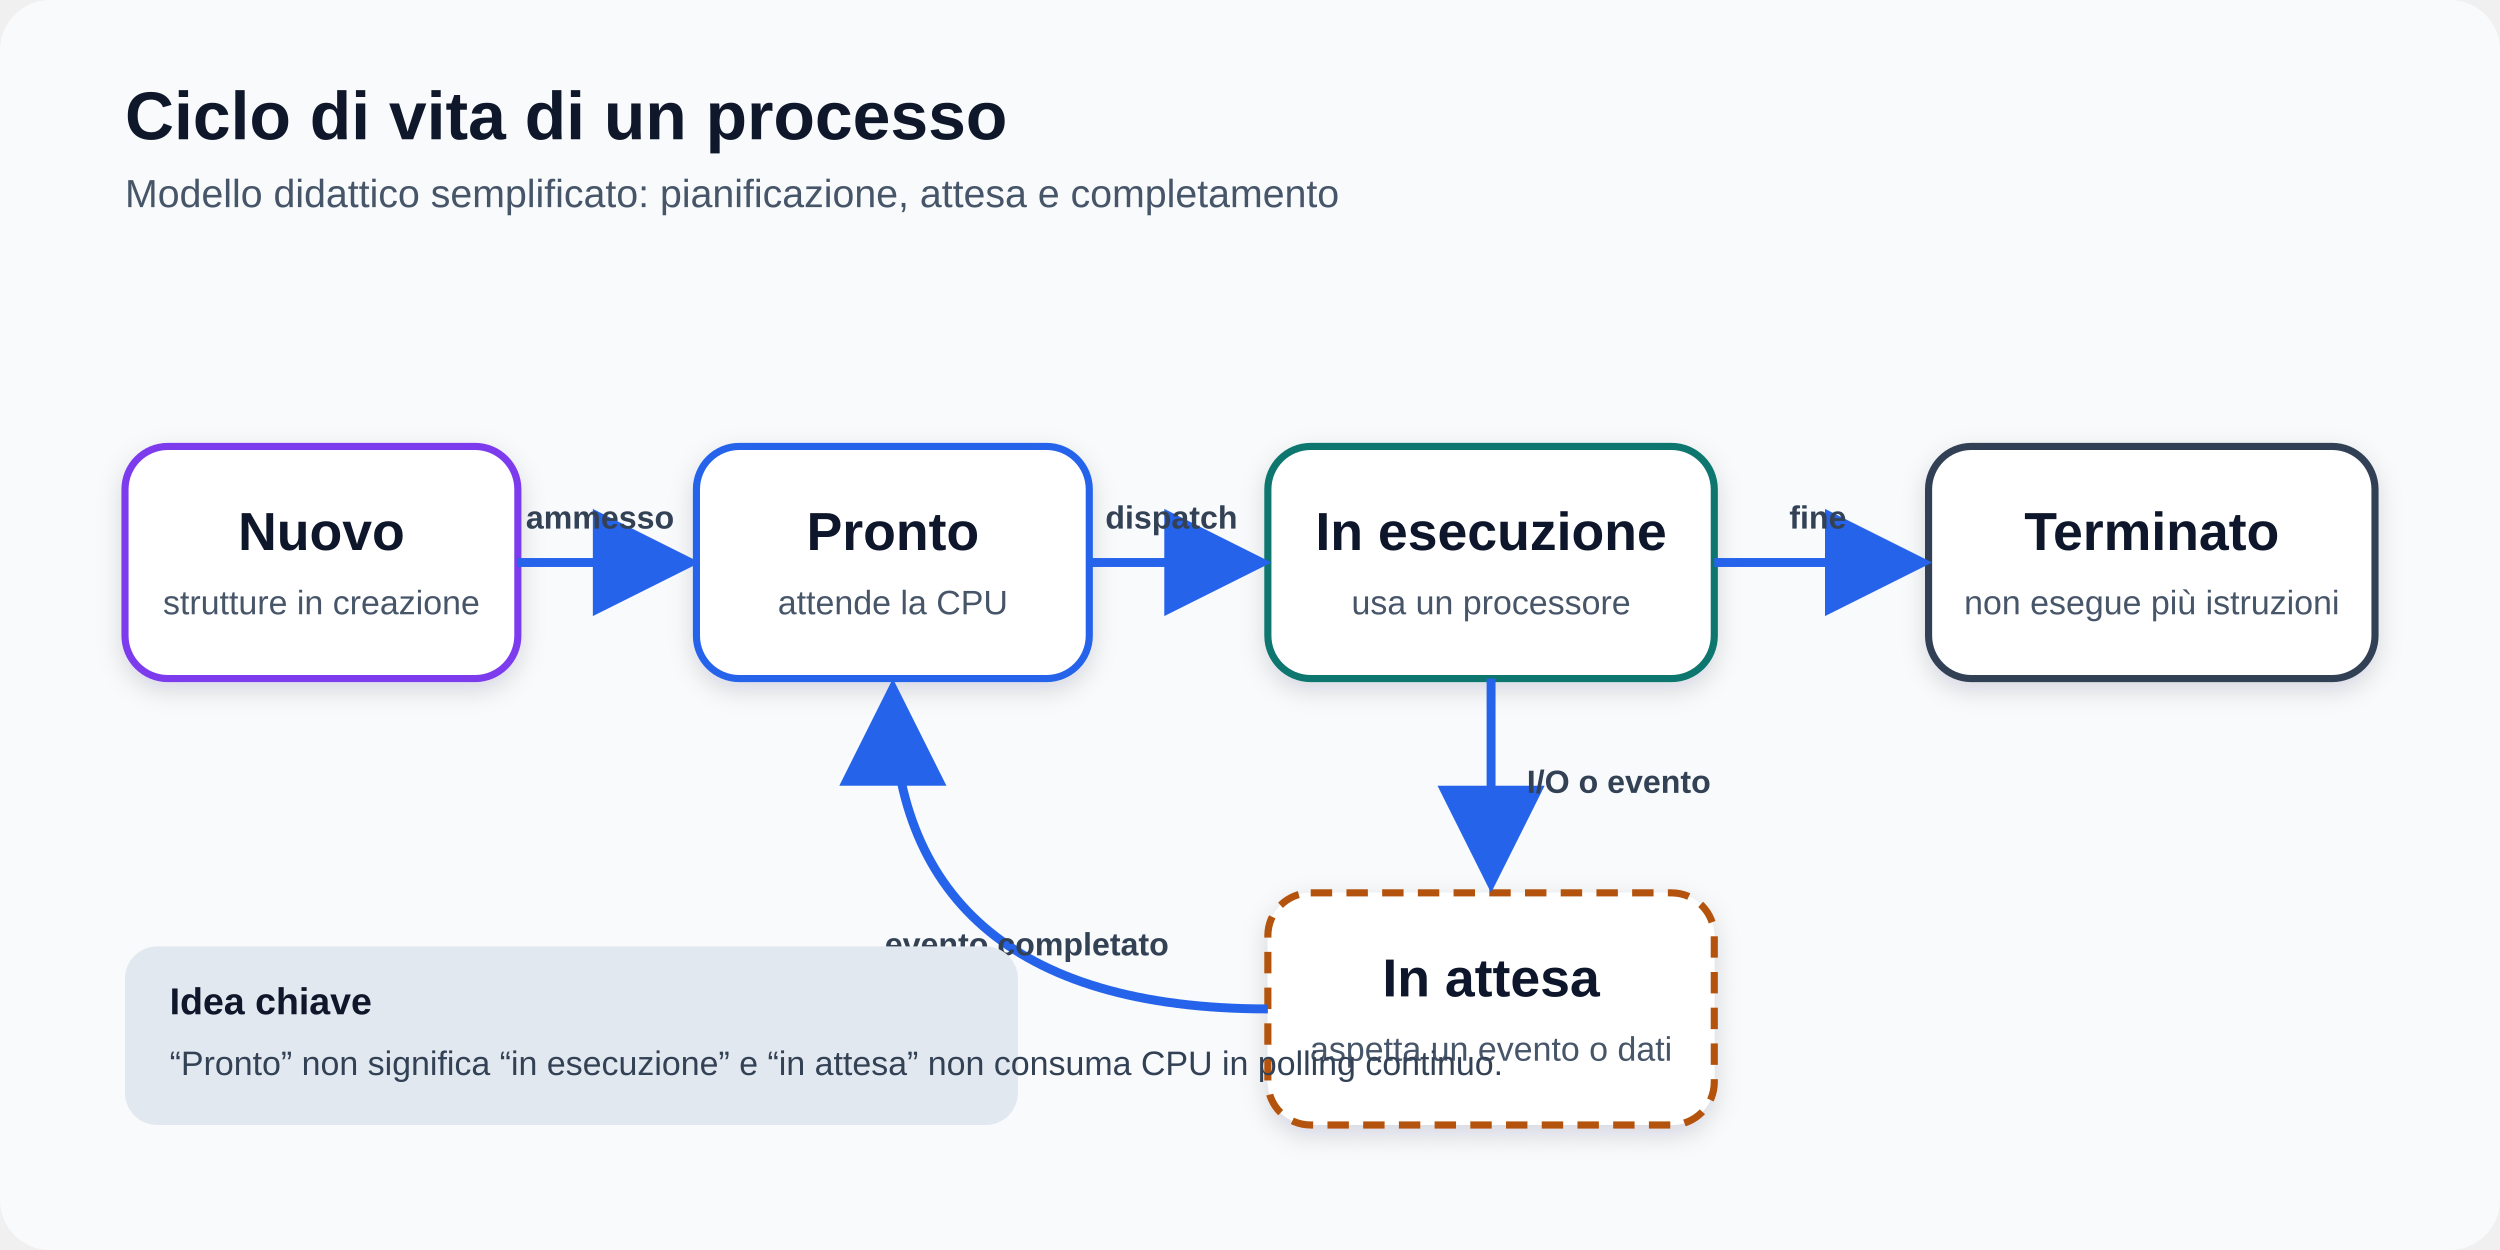
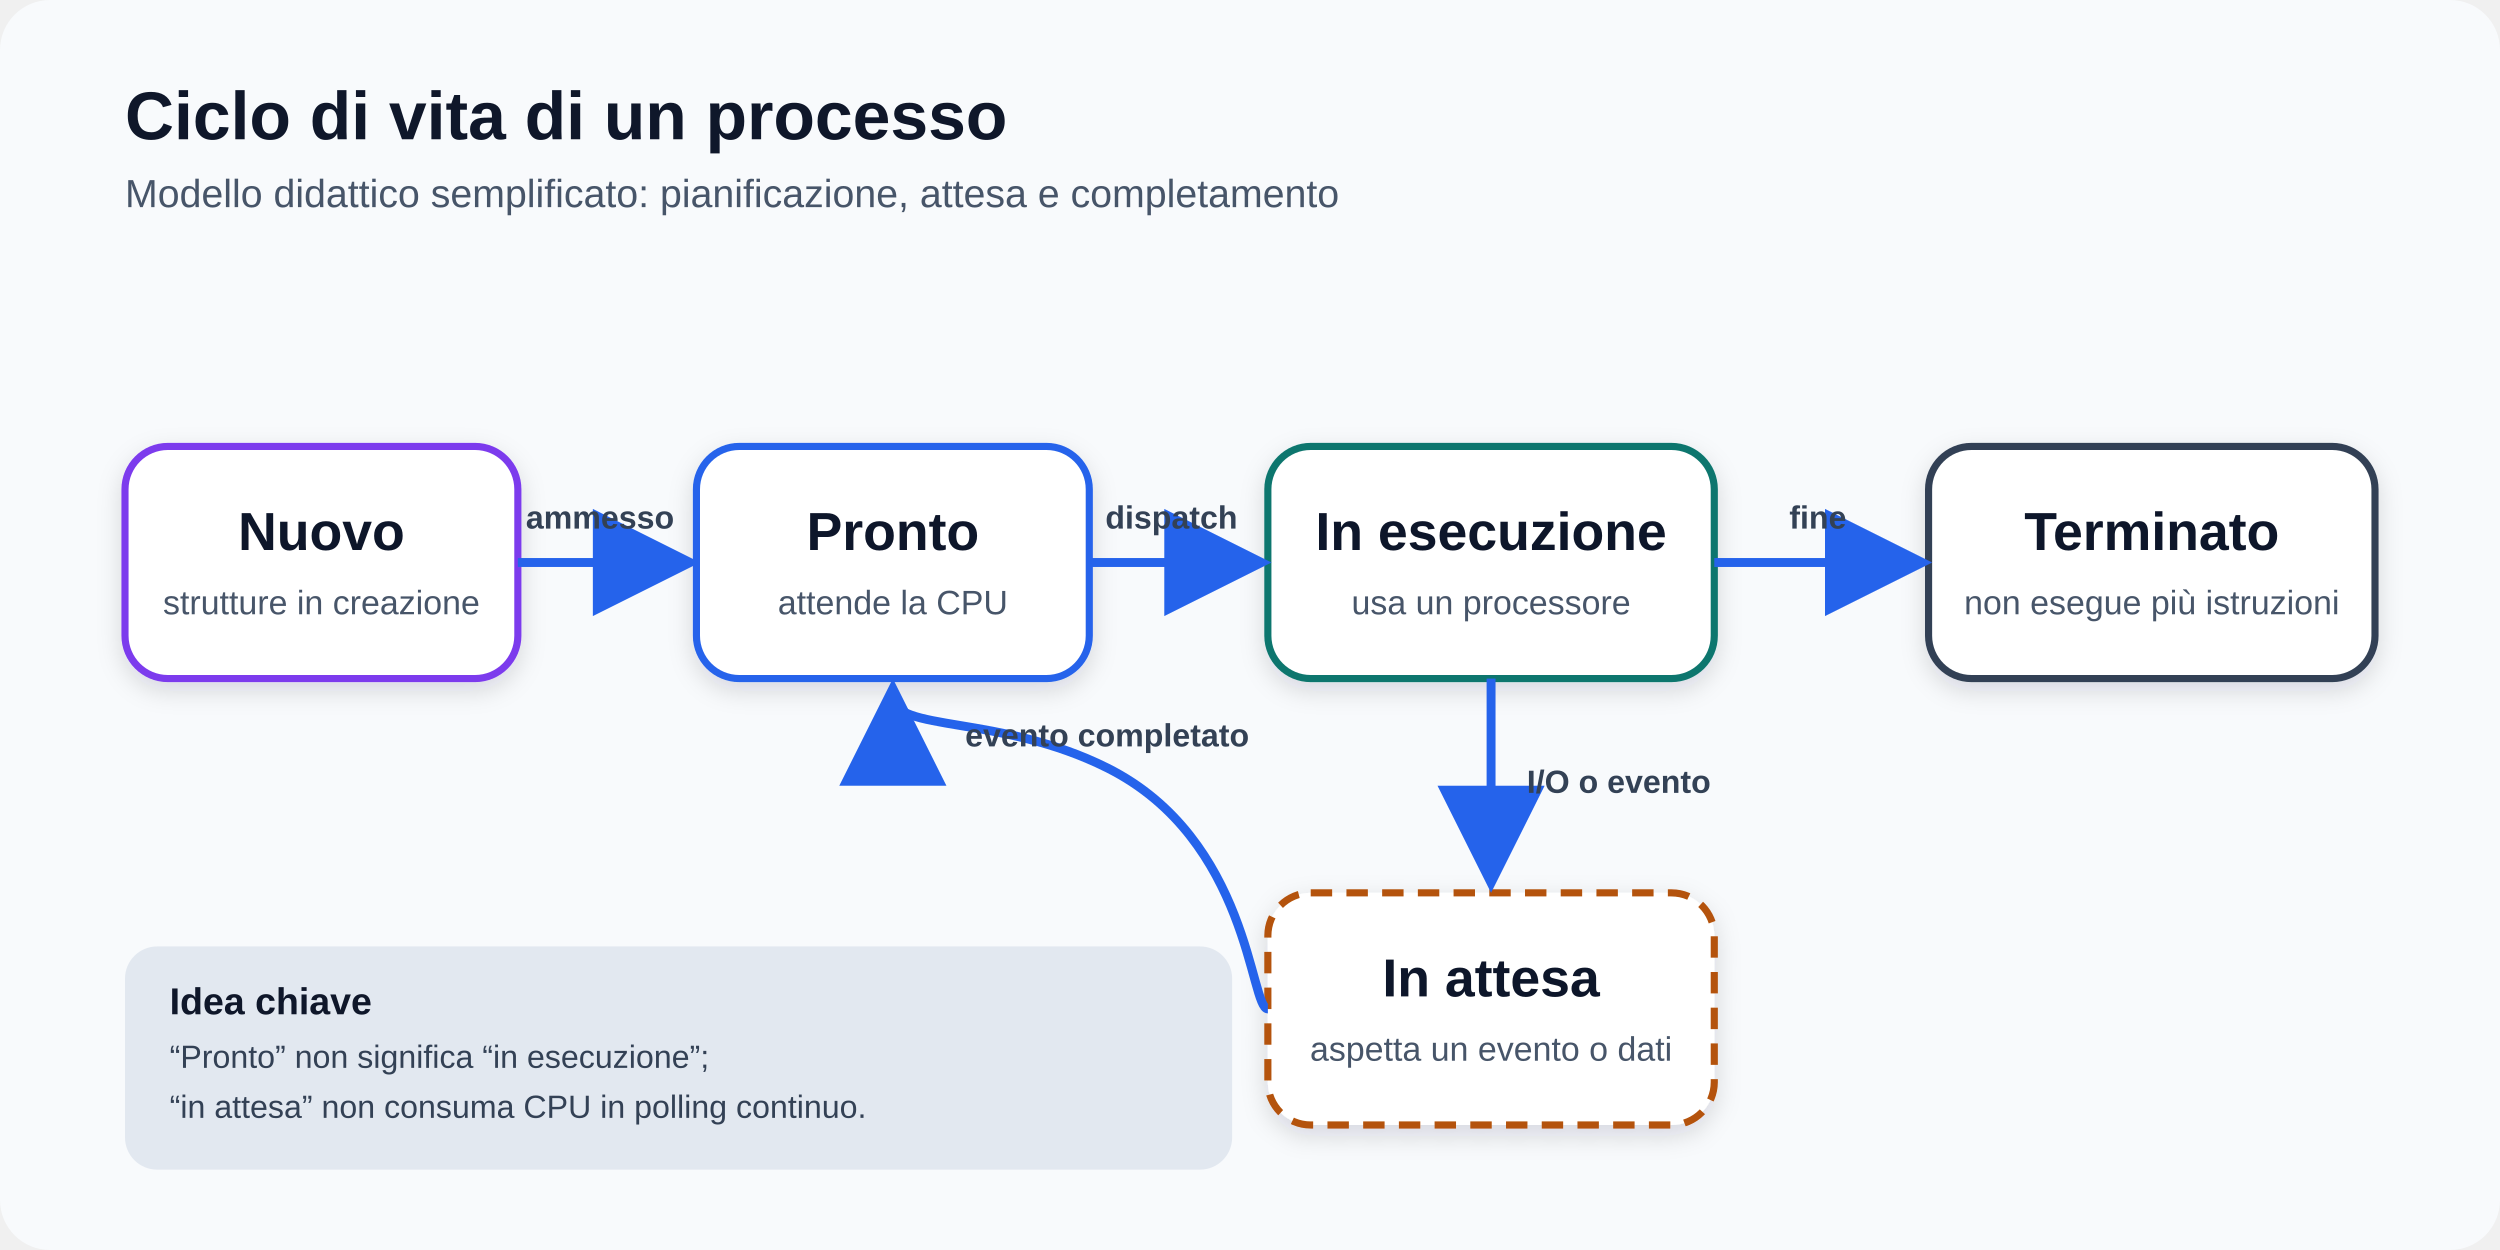
<svg xmlns="http://www.w3.org/2000/svg" width="1400" height="700" viewBox="0 0 1400 700" role="img" aria-labelledby="title desc">
  <defs>
    <marker id="arrow" markerWidth="12" markerHeight="12" refX="10" refY="6" orient="auto" markerUnits="strokeWidth">
      <path d="M0,0 L12,6 L0,12 z" fill="#2563EB" />
    </marker>
    <filter id="shadow" x="-20%" y="-20%" width="140%" height="140%">
      <feDropShadow dx="0" dy="5" stdDeviation="7" flood-color="#0F172A" flood-opacity="0.14" />
    </filter>
  </defs>
  <rect width="1400" height="700" rx="28" fill="#F8FAFC" />
  <text x="70" y="78" font-family="system-ui,Segoe UI,Arial,sans-serif" font-size="38" font-weight="700" fill="#0F172A">Ciclo di vita di un processo</text>
  <text x="70" y="116" font-family="system-ui,Segoe UI,Arial,sans-serif" font-size="22" fill="#475569">Modello didattico semplificato: pianificazione, attesa e completamento</text>
  <g filter="url(#shadow)" font-family="system-ui,Segoe UI,Arial,sans-serif">
    <rect x="70" y="250" width="220" height="130" rx="24" fill="#FFFFFF" stroke="#7C3AED" stroke-width="4" />
    <text x="180" y="308" text-anchor="middle" font-size="30" font-weight="700" fill="#0F172A">Nuovo</text>
    <text x="180" y="344" text-anchor="middle" font-size="19" fill="#475569">strutture in creazione</text>
    <rect x="390" y="250" width="220" height="130" rx="24" fill="#FFFFFF" stroke="#2563EB" stroke-width="4" />
    <text x="500" y="308" text-anchor="middle" font-size="30" font-weight="700" fill="#0F172A">Pronto</text>
    <text x="500" y="344" text-anchor="middle" font-size="19" fill="#475569">attende la CPU</text>
    <rect x="710" y="250" width="250" height="130" rx="24" fill="#FFFFFF" stroke="#0F766E" stroke-width="4" />
    <text x="835" y="308" text-anchor="middle" font-size="30" font-weight="700" fill="#0F172A">In esecuzione</text>
    <text x="835" y="344" text-anchor="middle" font-size="19" fill="#475569">usa un processore</text>
    <rect x="1080" y="250" width="250" height="130" rx="24" fill="#FFFFFF" stroke="#334155" stroke-width="4" />
    <text x="1205" y="308" text-anchor="middle" font-size="30" font-weight="700" fill="#0F172A">Terminato</text>
    <text x="1205" y="344" text-anchor="middle" font-size="19" fill="#475569">non esegue più istruzioni</text>
    <rect x="710" y="500" width="250" height="130" rx="24" fill="#FFFFFF" stroke="#B45309" stroke-width="4" stroke-dasharray="12 8" />
    <text x="835" y="558" text-anchor="middle" font-size="30" font-weight="700" fill="#0F172A">In attesa</text>
    <text x="835" y="594" text-anchor="middle" font-size="19" fill="#475569">aspetta un evento o dati</text>
  </g>
  <g fill="none" stroke="#2563EB" stroke-width="5" marker-end="url(#arrow)">
    <path d="M290 315 H382" />
    <path d="M610 315 H702" />
    <path d="M960 315 H1072" />
    <path d="M835 380 V490" />
-     <path d="M710 565 C565 565 500 500 500 390" />
+     <path id="event-completed" data-connector="true" d="M710 565 C700 565 700 470 620 430 C560 400 500 410 500 390" />
  </g>
  <g font-family="system-ui,Segoe UI,Arial,sans-serif" font-size="18" font-weight="600" fill="#334155">
    <text x="336" y="296" text-anchor="middle">ammesso</text>
    <text x="656" y="296" text-anchor="middle">dispatch</text>
    <text x="1018" y="296" text-anchor="middle">fine</text>
    <text x="855" y="444">I/O o evento</text>
-     <text x="575" y="535" text-anchor="middle">evento completato</text>
+     <text x="620" y="418" text-anchor="middle">evento completato</text>
  </g>
  <g font-family="system-ui,Segoe UI,Arial,sans-serif">
-     <rect x="70" y="530" width="500" height="100" rx="18" fill="#E2E8F0" />
+     <rect id="idea-key-box" data-node="true" x="70" y="530" width="620" height="125" rx="18" fill="#E2E8F0" />
    <text x="95" y="568" font-size="21" font-weight="700" fill="#0F172A">Idea chiave</text>
-     <text x="95" y="602" font-size="19" fill="#334155">“Pronto” non significa “in esecuzione” e “in attesa” non consuma CPU in polling continuo.</text>
+     <text id="idea-key-text" data-contained-by="idea-key-box" x="95" y="598" font-size="18" fill="#334155">
+       <tspan x="95" dy="0">“Pronto” non significa “in esecuzione”;</tspan>
+       <tspan x="95" dy="28">“in attesa” non consuma CPU in polling continuo.</tspan>
+     </text>
  </g>
</svg>
